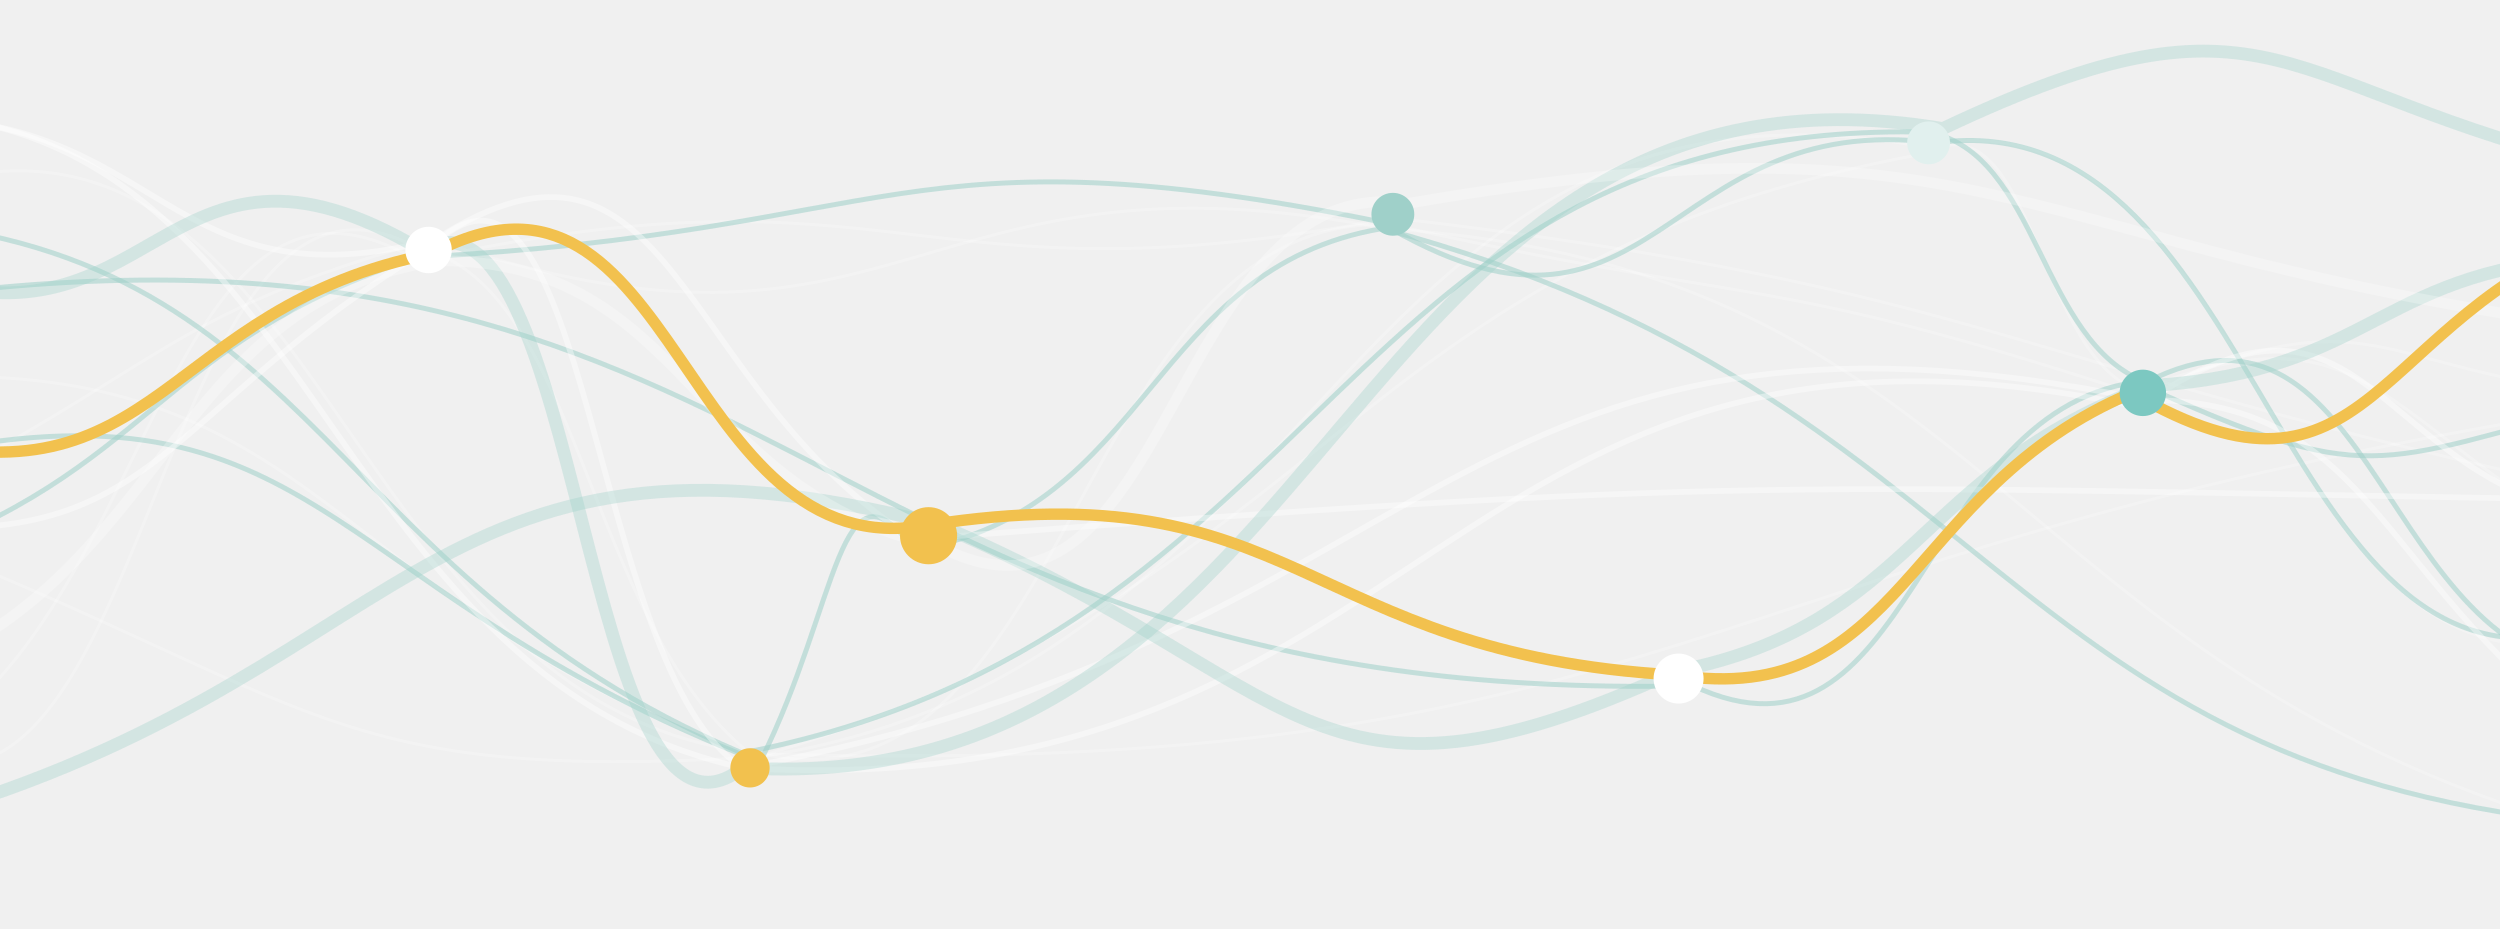
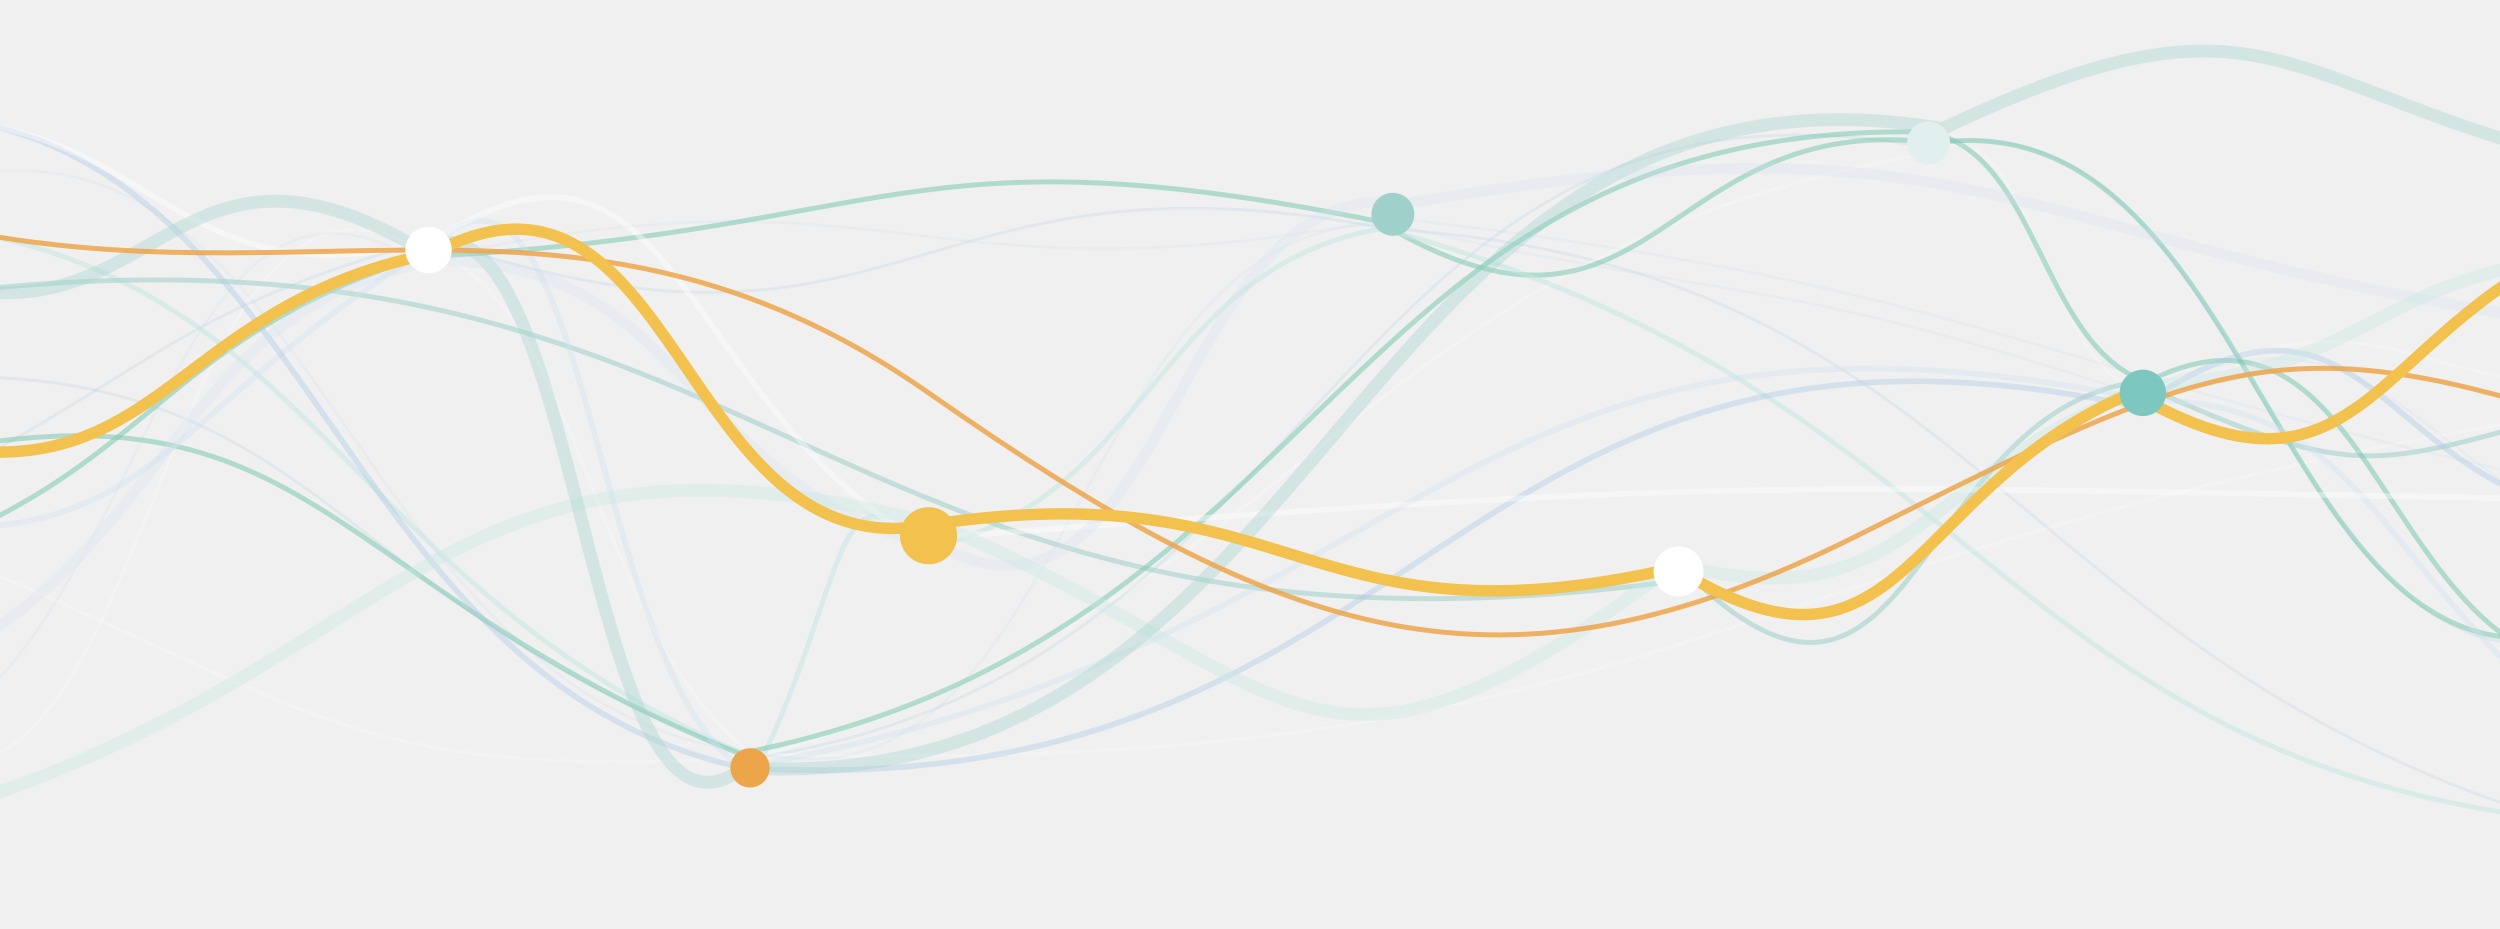
<svg xmlns="http://www.w3.org/2000/svg" viewBox="0 0 700 260" preserveAspectRatio="xMaxYMid slice">
  <style>@media (prefers-reduced-motion:no-preference){.ln{stroke-dasharray:1;stroke-dashoffset:1;animation:d 2.6s cubic-bezier(.4,0,.2,1) forwards}.ln:nth-of-type(3n){animation-delay:.25s}.ln:nth-of-type(3n+1){animation-delay:.5s}.amber{animation-delay:.9s;animation-duration:3s}.kn{opacity:0;animation:f .6s ease 1.9s forwards}}@keyframes d{to{stroke-dashoffset:0}}@keyframes f{to{opacity:1}}</style>
-   <path class="ln" pathLength="1" d="M-30,55 C91,9 91,199 213,211 C301,231 301,58 390,63 C493,86 493,76 597,110 C663,84 663,115 730,154" fill="none" stroke="#ffffff" stroke-width="0.8" stroke-linecap="round" opacity="0.22" />
-   <path class="ln" pathLength="1" d="M-30,106 C91,98 91,171 212,212 C375,188 375,12 538,41 C634,20 634,208 730,177" fill="none" stroke="#ffffff" stroke-width="0.8" stroke-linecap="round" opacity="0.22" />
+   <path class="ln" pathLength="1" d="M-30,55 C91,9 91,199 213,211 C301,231 301,58 390,63 C493,86 493,76 597,110 C663,84 663,115 730,154" fill="none" stroke="#cfe0ef" stroke-width="0.8" stroke-linecap="round" opacity="0.22" />
+   <path class="ln" pathLength="1" d="M-30,106 C91,98 91,171 212,212 C375,188 375,12 538,41 C634,20 634,208 730,177" fill="none" stroke="#a9c8e3" stroke-width="0.8" stroke-linecap="round" opacity="0.22" />
  <path class="ln" pathLength="1" d="M-30,209 C43,250 43,30 116,69 C163,79 163,173 210,211 C470,219 470,154 730,114" fill="none" stroke="#ffffff" stroke-width="0.8" stroke-linecap="round" opacity="0.22" />
-   <path class="ln" pathLength="1" d="M-30,212 C44,181 44,30 117,73 C254,43 254,87 390,61 C560,81 560,102 730,138" fill="none" stroke="#ffffff" stroke-width="0.8" stroke-linecap="round" opacity="0.22" />
-   <path class="ln" pathLength="1" d="M-30,141 C45,104 45,88 121,67 C254,112 254,38 388,64 C559,75 559,188 730,234" fill="none" stroke="#ffffff" stroke-width="0.8" stroke-linecap="round" opacity="0.22" />
+   <path class="ln" pathLength="1" d="M-30,212 C44,181 44,30 117,73 C254,43 254,87 390,61 C560,81 560,102 730,138" fill="none" stroke="#cfe0ef" stroke-width="0.8" stroke-linecap="round" opacity="0.22" />
+   <path class="ln" pathLength="1" d="M-30,141 C45,104 45,88 121,67 C254,112 254,38 388,64 C559,75 559,188 730,234" fill="none" stroke="#a9c8e3" stroke-width="0.8" stroke-linecap="round" opacity="0.22" />
  <path class="ln" pathLength="1" d="M-30,149 C91,197 91,219 212,212 C375,164 375,73 539,43 C570,26 570,103 601,110 C665,81 665,104 730,110" fill="none" stroke="#ffffff" stroke-width="0.8" stroke-linecap="round" opacity="0.22" />
-   <path class="ln" pathLength="1" d="M-30,157 C43,132 43,96 117,72 C252,65 252,35 386,62 C464,109 464,30 542,40 C636,27 636,210 730,174" fill="none" stroke="#9fd0c9" stroke-width="1.4" stroke-linecap="round" opacity="0.55" />
-   <path class="ln" pathLength="1" d="M-30,62 C91,72 91,164 213,213 C235,169 235,125 256,154 C322,143 322,75 387,64 C559,110 559,217 730,231" fill="none" stroke="#9fd0c9" stroke-width="1.4" stroke-linecap="round" opacity="0.55" />
-   <path class="ln" pathLength="1" d="M-30,84 C222,48 222,198 474,192 C536,221 536,116 598,107 C664,137 664,130 730,113" fill="none" stroke="#9fd0c9" stroke-width="1.4" stroke-linecap="round" opacity="0.55" />
-   <path class="ln" pathLength="1" d="M-30,129 C88,101 88,163 207,211 C374,179 374,33 540,37 C571,43 571,96 601,107 C666,74 666,186 730,188" fill="none" stroke="#9fd0c9" stroke-width="1.4" stroke-linecap="round" opacity="0.55" />
-   <path class="ln" pathLength="1" d="M-30,147 C45,154 45,115 121,69 C165,26 165,188 208,215 C405,179 405,72 601,112 C666,112 666,165 730,209" fill="none" stroke="#ffffff" stroke-width="1.6" stroke-linecap="round" opacity="0.4" />
-   <path class="ln" pathLength="1" d="M-30,32 C89,32 89,189 208,215 C403,227 403,72 599,114 C664,68 664,136 730,145" fill="none" stroke="#ffffff" stroke-width="1.6" stroke-linecap="round" opacity="0.4" />
+   <path class="ln" pathLength="1" d="M-30,157 C43,132 43,96 117,72 C252,65 252,35 386,62 C464,109 464,30 542,40 C636,27 636,210 730,174" fill="none" stroke="#7cc8b0" stroke-width="1.4" stroke-linecap="round" opacity="0.55" />
+   <path class="ln" pathLength="1" d="M-30,62 C91,72 91,164 213,213 C235,169 235,125 256,154 C322,143 322,75 387,64 C559,110 559,217 730,231" fill="none" stroke="#c5e8e2" stroke-width="1.4" stroke-linecap="round" opacity="0.55" />
+   <path class="ln" pathLength="1" d="M-30,84 C222,48 222,198 474,162 C536,221 536,116 598,107 C664,137 664,130 730,113" fill="none" stroke="#9fd0c9" stroke-width="1.4" stroke-linecap="round" opacity="0.55" />
+   <path class="ln" pathLength="1" d="M-30,129 C88,101 88,163 207,211 C374,179 374,33 540,37 C571,43 571,96 601,107 C666,74 666,186 730,188" fill="none" stroke="#7cc8b0" stroke-width="1.4" stroke-linecap="round" opacity="0.55" />
+   <path class="ln" pathLength="1" d="M-30,147 C45,154 45,115 121,69 C165,26 165,188 208,215 C405,179 405,72 601,112 C666,112 666,165 730,209" fill="none" stroke="#cfe0ef" stroke-width="1.6" stroke-linecap="round" opacity="0.4" />
+   <path class="ln" pathLength="1" d="M-30,32 C89,32 89,189 208,215 C403,227 403,72 599,114 C664,68 664,136 730,145" fill="none" stroke="#a9c8e3" stroke-width="1.6" stroke-linecap="round" opacity="0.4" />
  <path class="ln" pathLength="1" d="M-30,33 C46,31 46,87 122,67 C189,24 189,109 256,151 C493,133 493,136 730,140" fill="none" stroke="#ffffff" stroke-width="1.6" stroke-linecap="round" opacity="0.4" />
-   <path class="ln" pathLength="1" d="M-30,231 C116,192 116,109 263,147 C366,191 366,235 469,188 C536,175 536,132 602,108 C666,104 666,74 730,72" fill="none" stroke="#9fd0c9" stroke-width="3.6" stroke-linecap="round" opacity="0.35" />
+   <path class="ln" pathLength="1" d="M-30,231 C116,192 116,109 263,147 C366,191 366,235 469,158 C536,175 536,132 602,108 C666,104 666,74 730,72" fill="none" stroke="#c5e8e2" stroke-width="3.6" stroke-linecap="round" opacity="0.35" />
  <path class="ln" pathLength="1" d="M-30,75 C44,105 44,26 118,70 C163,45 163,250 208,215 C376,225 376,8 544,36 C637,-8 637,25 730,47" fill="none" stroke="#9fd0c9" stroke-width="3.6" stroke-linecap="round" opacity="0.35" />
-   <path class="ln" pathLength="1" d="M-30,190 C47,164 47,84 123,73 C193,73 193,138 263,153 C328,187 328,47 394,57 C562,28 562,70 730,92" fill="none" stroke="#ffffff" stroke-width="3" stroke-linecap="round" opacity="0.25" />
-   <path class="ln amber" pathLength="1" d="M-30,122 C45,143 45,86 121,71 C190,34 190,160 260,147 C364,131 364,183 469,189 C533,199 533,137 597,110 C664,149 664,89 730,65" fill="none" stroke="#f2c14e" stroke-width="3.2" stroke-linecap="round" opacity="1" />
+   <path class="ln" pathLength="1" d="M-30,190 C47,164 47,84 123,73 C193,73 193,138 263,153 C328,187 328,47 394,57 C562,28 562,70 730,92" fill="none" stroke="#cfe0ef" stroke-width="3" stroke-linecap="round" opacity="0.25" />
+   <path class="ln" pathLength="1" d="M-30,60 C80,90 160,40 260,110 S420,200 520,150 S640,90 730,120" fill="none" stroke="#eda54a" stroke-width="1.4" stroke-linecap="round" opacity="0.85" />
+   <path class="ln amber" pathLength="1" d="M-30,122 C45,143 45,86 121,71 C190,34 190,160 260,147 C364,131 364,183 469,159 C533,199 533,137 597,110 C664,149 664,89 730,65" fill="none" stroke="#f2c14e" stroke-width="3.2" stroke-linecap="round" opacity="1" />
  <circle class="kn" cx="120" cy="70" r="6.5" fill="#ffffff" />
  <circle class="kn" cx="260" cy="150" r="8" fill="#f2c14e" />
  <circle class="kn" cx="390" cy="60" r="6" fill="#9fd0c9" />
-   <circle class="kn" cx="470" cy="190" r="7" fill="#ffffff" />
+   <circle class="kn" cx="470" cy="160" r="7" fill="#ffffff" />
  <circle class="kn" cx="600" cy="110" r="6.5" fill="#7cc8c1" />
-   <circle class="kn" cx="210" cy="215" r="5.5" fill="#f2c14e" />
+   <circle class="kn" cx="210" cy="215" r="5.5" fill="#eda54a" />
  <circle class="kn" cx="540" cy="40" r="6" fill="#e1f0ee" />
</svg>
